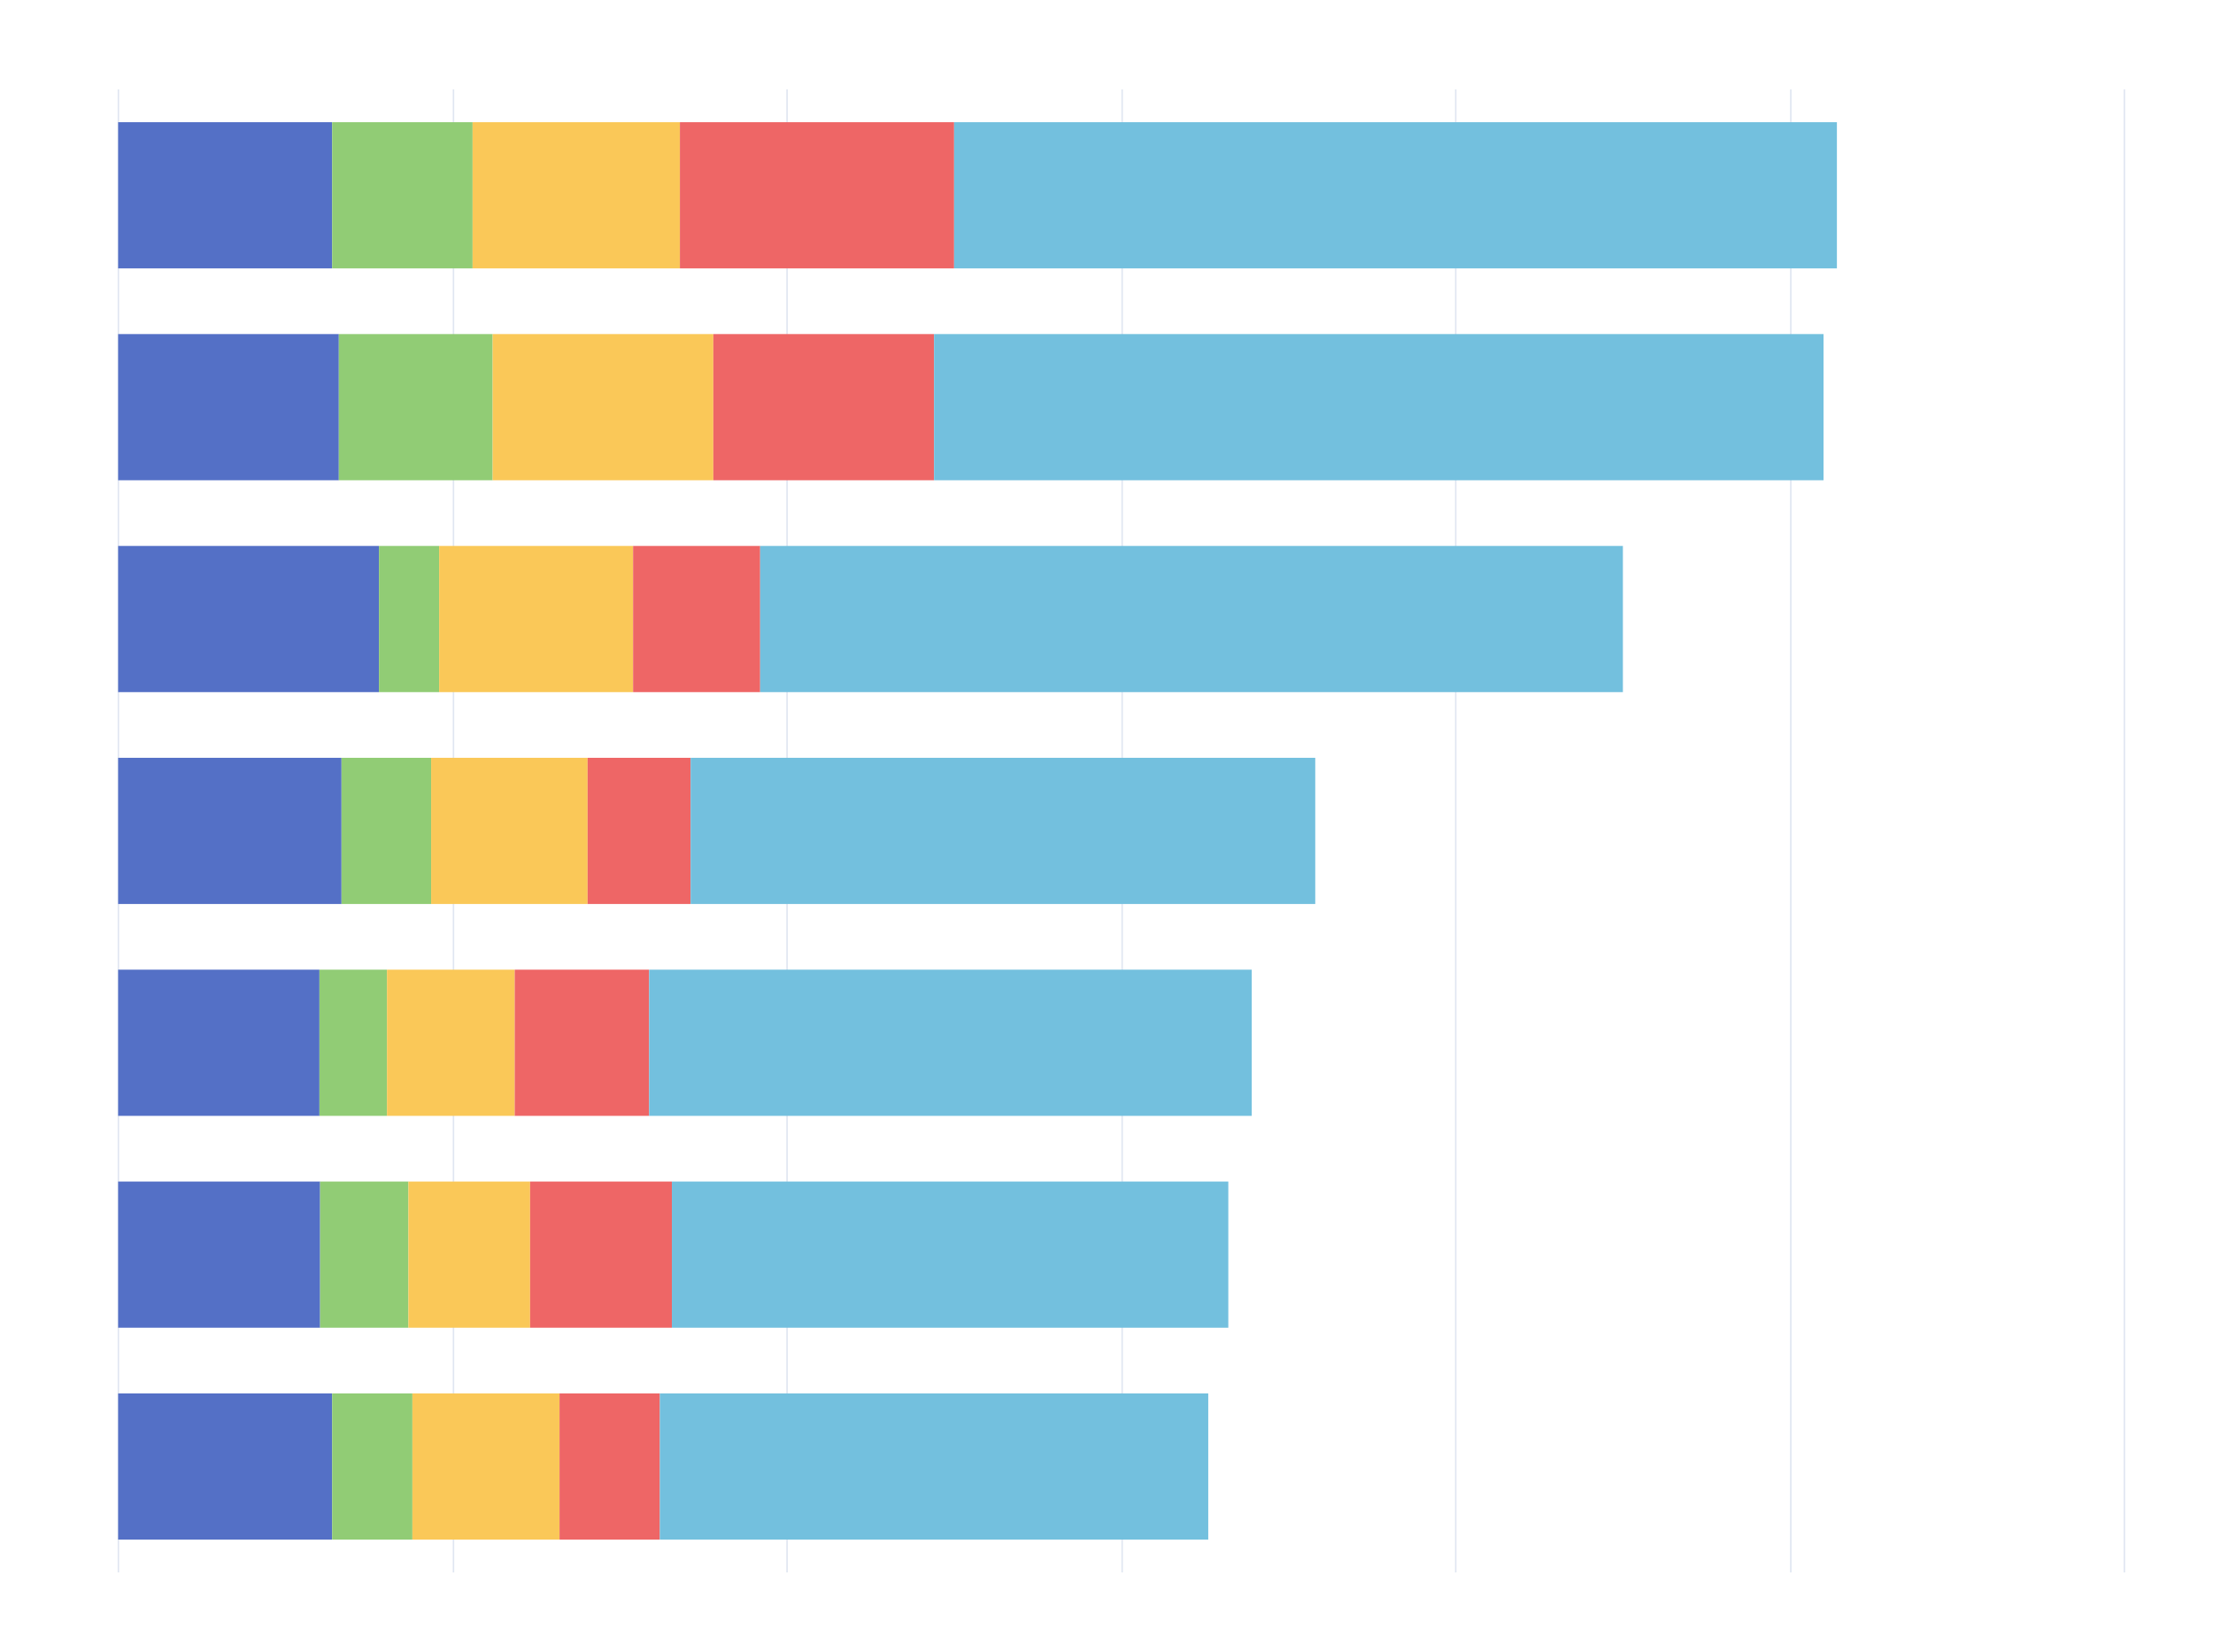
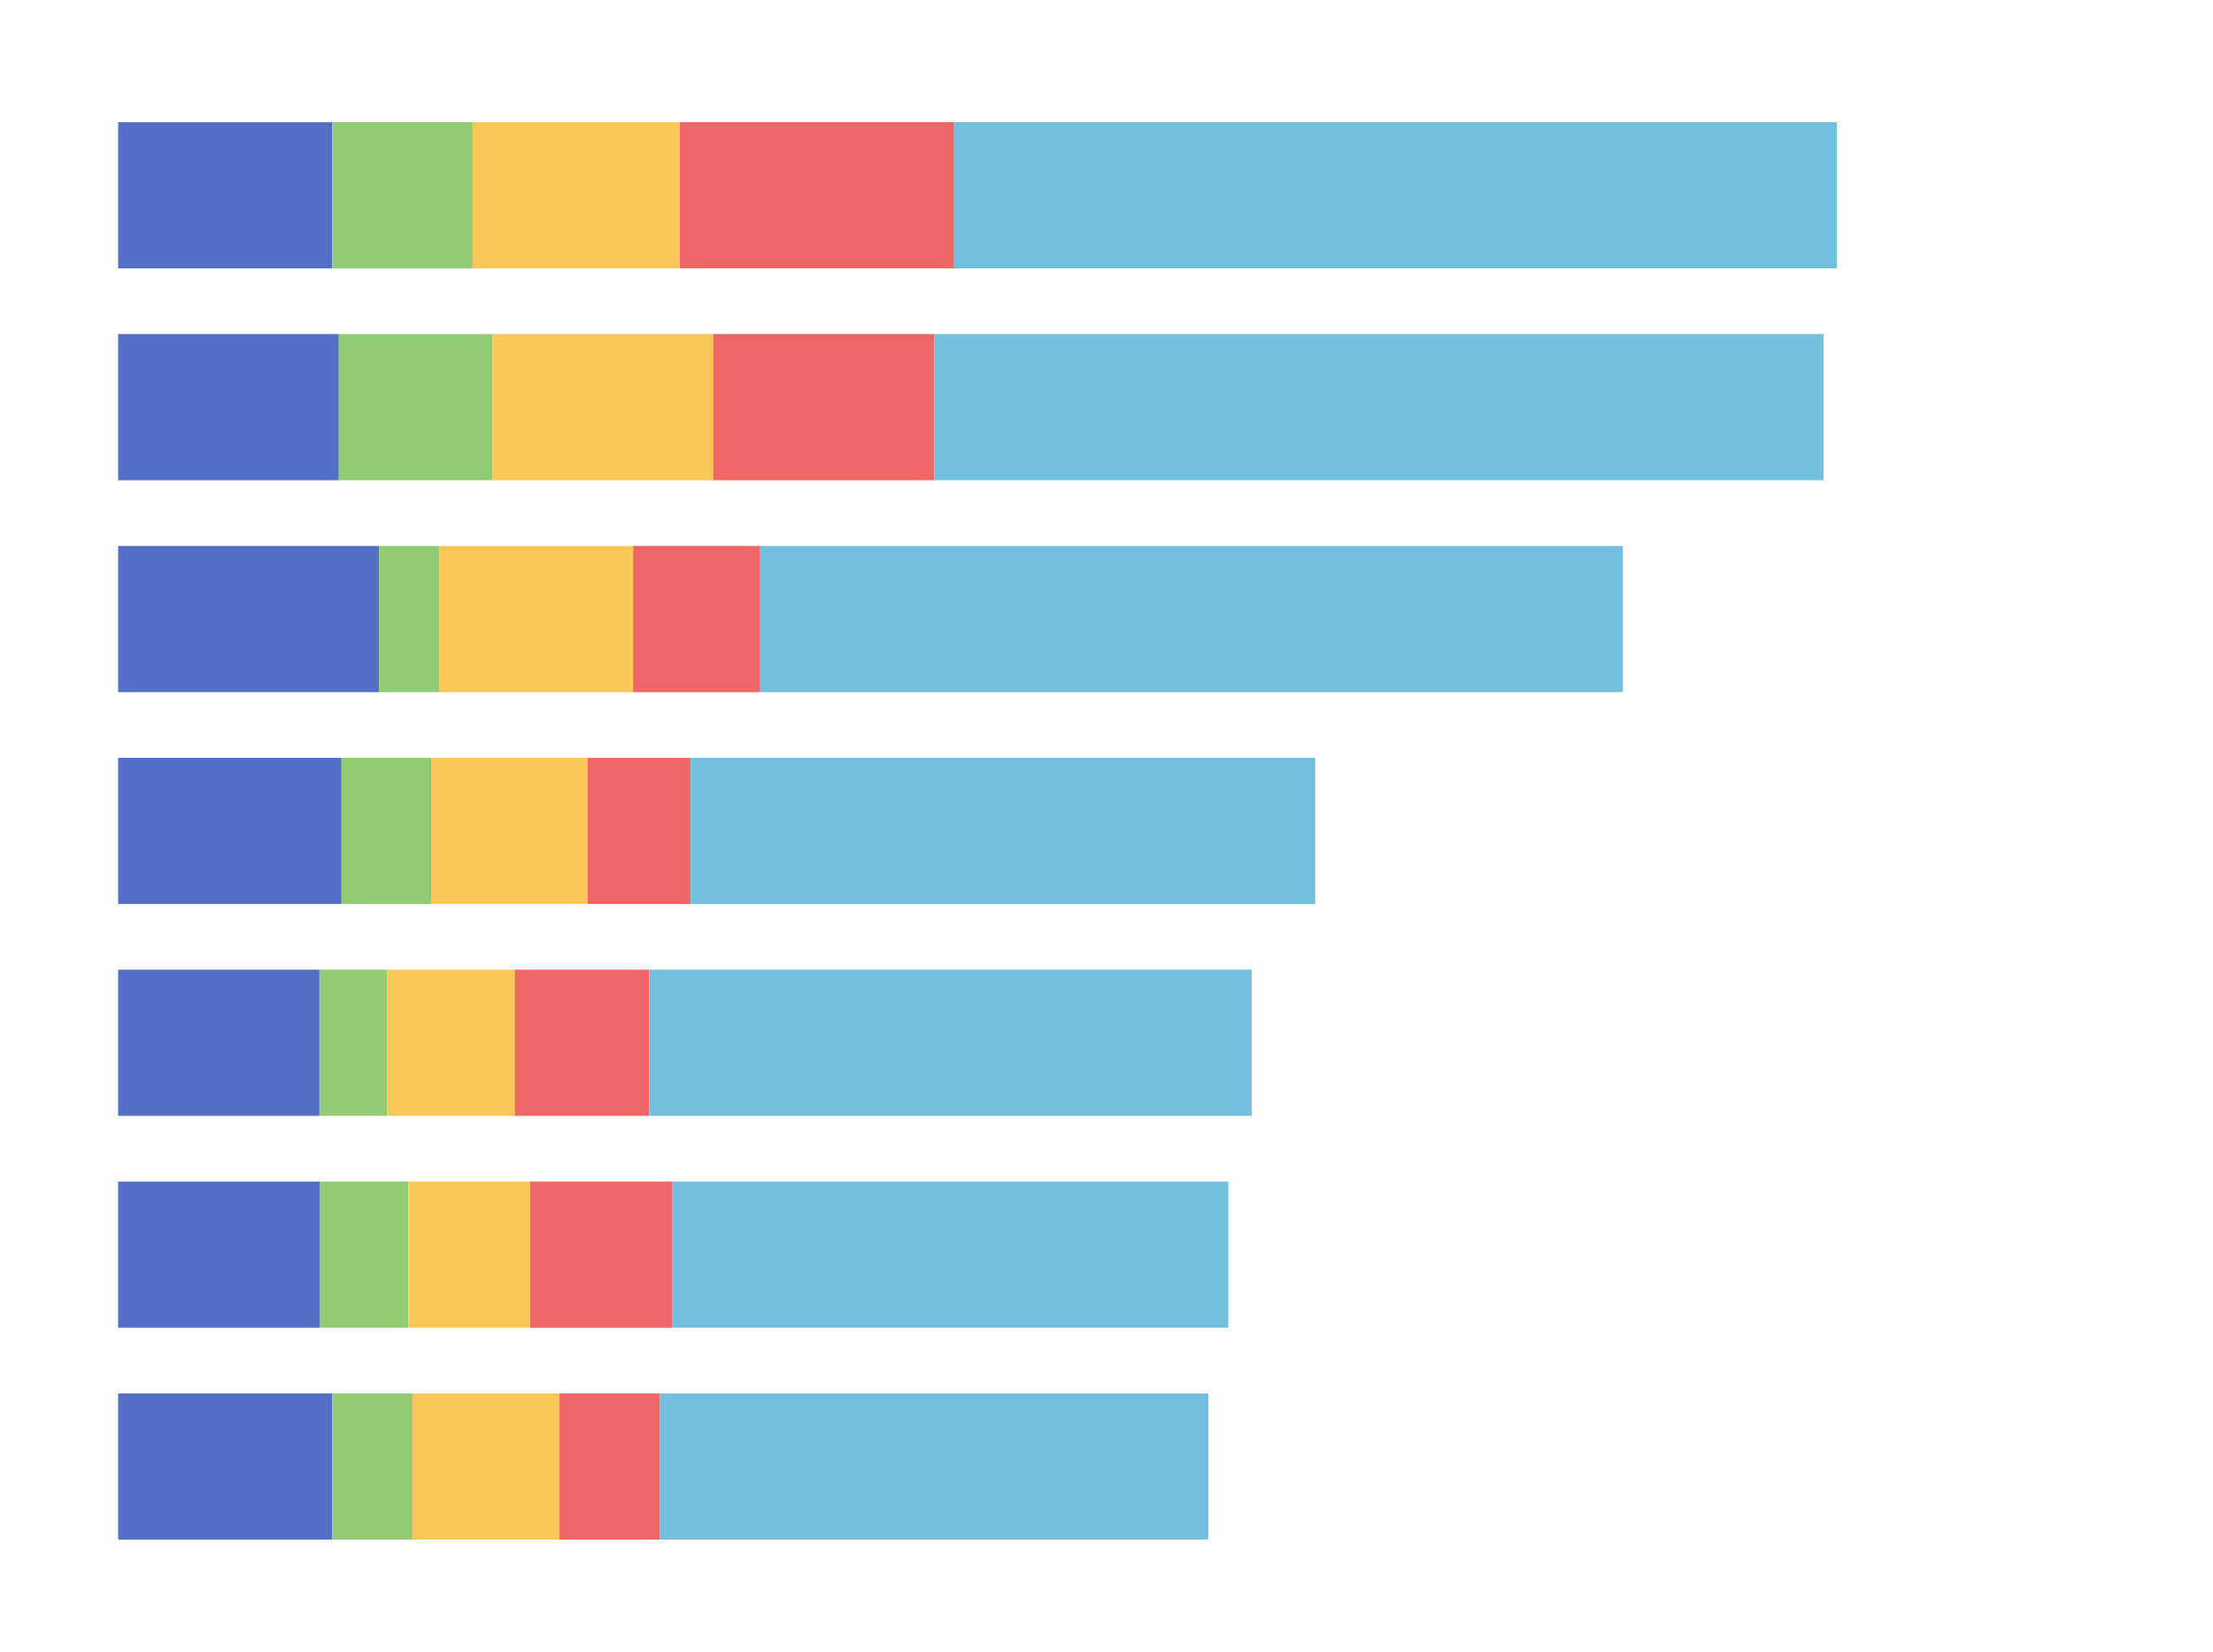
- <svg xmlns="http://www.w3.org/2000/svg" version="1.1" baseProfile="full" width="1486" height="1109" position="absolute" left="0px" top="0px" user-select="none">
-   <path d="M79.5 60L79.5 1055.73" fill="none" stroke="#E0E6F1" />
-   <path d="M304.5 60L304.5 1055.73" fill="none" stroke="#E0E6F1" />
-   <path d="M528.5 60L528.5 1055.73" fill="none" stroke="#E0E6F1" />
-   <path d="M753.5 60L753.5 1055.73" fill="none" stroke="#E0E6F1" />
-   <path d="M977.5 60L977.5 1055.73" fill="none" stroke="#E0E6F1" />
-   <path d="M1202.5 60L1202.5 1055.73" fill="none" stroke="#E0E6F1" />
-   <path d="M1426.5 60L1426.5 1055.73" fill="none" stroke="#E0E6F1" />
-   <path d="M79.328 935.531l143.705 0l0 98.15l-143.705 0Z" fill="#5470c6" />
-   <path d="M79.328 793.284l135.621 0l0 98.15l-135.621 0Z" fill="rgb(84,112,198)" />
-   <path d="M79.328 651.037l135.172 0l0 98.15l-135.172 0Z" fill="rgb(84,112,198)" />
-   <path d="M79.328 508.79l149.992 0l0 98.15l-149.992 0Z" fill="rgb(84,112,198)" />
-   <path d="M79.328 366.543l175.14 0l0 98.15l-175.14 0Z" fill="rgb(84,112,198)" />
-   <path d="M79.328 224.296l148.196 0l0 98.15l-148.196 0Z" fill="rgb(84,112,198)" />
-   <path d="M79.328 82.048l143.705 0l0 98.15l-143.705 0Z" fill="rgb(84,112,198)" />
-   <path d="M223.033 935.531l53.889 0l0 98.15l-53.889 0Z" fill="#91cc75" />
-   <path d="M214.949 793.284l59.278 0l0 98.15l-59.278 0Z" fill="rgb(145,204,117)" />
-   <path d="M214.5 651.037l45.357 0l0 98.15l-45.357 0Z" fill="rgb(145,204,117)" />
-   <path d="M229.32 508.79l60.176 0l0 98.15l-60.176 0Z" fill="rgb(145,204,117)" />
-   <path d="M254.468 366.543l40.417 0l0 98.15l-40.417 0Z" fill="rgb(145,204,117)" />
-   <path d="M227.524 224.296l103.288 0l0 98.15l-103.288 0Z" fill="rgb(145,204,117)" />
-   <path d="M223.033 82.048l94.306 0l0 98.15l-94.306 0Z" fill="rgb(145,204,117)" />
-   <path d="M276.922 935.531l98.797 0l0 98.15l-98.797 0Z" fill="rgb(250,200,88)" />
-   <path d="M274.228 793.284l81.732 0l0 98.15l-81.732 0Z" fill="rgb(250,200,88)" />
-   <path d="M259.857 651.037l85.774 0l0 98.15l-85.774 0Z" fill="rgb(250,200,88)" />
-   <path d="M289.496 508.79l105.084 0l0 98.15l-105.084 0Z" fill="rgb(250,200,88)" />
-   <path d="M294.885 366.543l130.232 0l0 98.15l-130.232 0Z" fill="rgb(250,200,88)" />
-   <path d="M330.811 224.296l148.196 0l0 98.15l-148.196 0Z" fill="rgb(250,200,88)" />
-   <path d="M317.339 82.048l139.214 0l0 98.15l-139.214 0Z" fill="rgb(250,200,88)" />
-   <path d="M375.719 935.531l67.362 0l0 98.15l-67.362 0Z" fill="#ee6666" />
-   <path d="M355.96 793.284l95.204 0l0 98.15l-95.204 0Z" fill="rgb(238,102,102)" />
-   <path d="M345.631 651.037l90.264 0l0 98.15l-90.264 0Z" fill="rgb(238,102,102)" />
-   <path d="M394.58 508.79l69.158 0l0 98.15l-69.158 0Z" fill="rgb(238,102,102)" />
-   <path d="M425.118 366.543l85.325 0l0 98.15l-85.325 0Z" fill="rgb(238,102,102)" />
-   <path d="M479.007 224.296l148.196 0l0 98.15l-148.196 0Z" fill="rgb(238,102,102)" />
-   <path d="M456.553 82.048l184.122 0l0 98.15l-184.122 0Z" fill="rgb(238,102,102)" />
-   <path d="M443.081 935.531l368.243 0l0 98.15l-368.243 0Z" fill="rgb(115,192,222)" />
-   <path d="M451.164 793.284l373.632 0l0 98.15l-373.632 0Z" fill="rgb(115,192,222)" />
-   <path d="M435.895 651.037l404.619 0l0 98.15l-404.619 0Z" fill="rgb(115,192,222)" />
-   <path d="M463.738 508.79l419.438 0l0 98.15l-419.438 0Z" fill="rgb(115,192,222)" />
-   <path d="M510.442 366.543l579.31 0l0 98.15l-579.31 0Z" fill="rgb(115,192,222)" />
-   <path d="M627.202 224.296l597.273 0l0 98.15l-597.273 0Z" fill="rgb(115,192,222)" />
-   <path d="M640.675 82.048l592.782 0l0 98.15l-592.782 0Z" fill="rgb(115,192,222)" />
+ <svg xmlns="http://www.w3.org/2000/svg" baseProfile="full" height="1109" id="svg" left="0px" position="absolute" tag_name="svg" top="0px" user-select="none" version="1.1" width="1486">
+   <path d="M79.328 935.531l143.705 0l0 98.15l-143.705 0Z" fill="#5470c6" id="path_34" tag_name="svg/path_34" />
+   <path d="M79.328 793.284l135.621 0l0 98.15l-135.621 0Z" fill="rgb(84,112,198)" id="path_33" tag_name="svg/path_33" />
+   <path d="M79.328 651.037l135.172 0l0 98.15l-135.172 0Z" fill="rgb(84,112,198)" id="path_32" tag_name="svg/path_32" />
+   <path d="M79.328 508.79l149.992 0l0 98.15l-149.992 0Z" fill="rgb(84,112,198)" id="path_31" tag_name="svg/path_31" />
+   <path d="M79.328 366.543l175.14 0l0 98.15l-175.14 0Z" fill="rgb(84,112,198)" id="path_30" tag_name="svg/path_30" />
+   <path d="M79.328 224.296l148.196 0l0 98.15l-148.196 0Z" fill="rgb(84,112,198)" id="path_29" tag_name="svg/path_29" />
+   <path d="M79.328 82.048l143.705 0l0 98.15l-143.705 0Z" fill="rgb(84,112,198)" id="path_28" tag_name="svg/path_28" />
+   <path d="M223.033 935.531l53.889 0l0 98.15l-53.889 0Z" fill="#91cc75" id="path_27" tag_name="svg/path_27" />
+   <path d="M214.949 793.284l59.278 0l0 98.15l-59.278 0Z" fill="rgb(145,204,117)" id="path_26" tag_name="svg/path_26" />
+   <path d="M214.5 651.037l45.357 0l0 98.15l-45.357 0Z" fill="rgb(145,204,117)" id="path_25" tag_name="svg/path_25" />
+   <path d="M229.32 508.79l60.176 0l0 98.15l-60.176 0Z" fill="rgb(145,204,117)" id="path_24" tag_name="svg/path_24" />
+   <path d="M254.468 366.543l40.417 0l0 98.15l-40.417 0Z" fill="rgb(145,204,117)" id="path_23" tag_name="svg/path_23" />
+   <path d="M227.524 224.296l103.288 0l0 98.15l-103.288 0Z" fill="rgb(145,204,117)" id="path_22" tag_name="svg/path_22" />
+   <path d="M223.033 82.048l94.306 0l0 98.15l-94.306 0Z" fill="rgb(145,204,117)" id="path_21" tag_name="svg/path_21" />
+   <path d="M276.922 935.531l98.797 0l0 98.15l-98.797 0Z" fill="rgb(250,200,88)" id="path_20" tag_name="svg/path_20" />
+   <path d="M274.228 793.284l81.732 0l0 98.15l-81.732 0Z" fill="rgb(250,200,88)" id="path_19" tag_name="svg/path_19" />
+   <path d="M259.857 651.037l85.774 0l0 98.15l-85.774 0Z" fill="rgb(250,200,88)" id="path_18" tag_name="svg/path_18" />
+   <path d="M289.496 508.79l105.084 0l0 98.15l-105.084 0Z" fill="rgb(250,200,88)" id="path_17" tag_name="svg/path_17" />
+   <path d="M294.885 366.543l130.232 0l0 98.15l-130.232 0Z" fill="rgb(250,200,88)" id="path_16" tag_name="svg/path_16" />
+   <path d="M330.811 224.296l148.196 0l0 98.15l-148.196 0Z" fill="rgb(250,200,88)" id="path_15" tag_name="svg/path_15" />
+   <path d="M317.339 82.048l139.214 0l0 98.15l-139.214 0Z" fill="rgb(250,200,88)" id="path_14" tag_name="svg/path_14" />
+   <path d="M375.719 935.531l67.362 0l0 98.15l-67.362 0Z" fill="#ee6666" id="path_13" tag_name="svg/path_13" />
+   <path d="M355.96 793.284l95.204 0l0 98.15l-95.204 0Z" fill="rgb(238,102,102)" id="path_12" tag_name="svg/path_12" />
+   <path d="M345.631 651.037l90.264 0l0 98.15l-90.264 0Z" fill="rgb(238,102,102)" id="path_11" tag_name="svg/path_11" />
+   <path d="M394.58 508.79l69.158 0l0 98.15l-69.158 0Z" fill="rgb(238,102,102)" id="path_10" tag_name="svg/path_10" />
+   <path d="M425.118 366.543l85.325 0l0 98.15l-85.325 0Z" fill="rgb(238,102,102)" id="path_9" tag_name="svg/path_9" />
+   <path d="M479.007 224.296l148.196 0l0 98.15l-148.196 0Z" fill="rgb(238,102,102)" id="path_8" tag_name="svg/path_8" />
+   <path d="M456.553 82.048l184.122 0l0 98.15l-184.122 0Z" fill="rgb(238,102,102)" id="path_7" tag_name="svg/path_7" />
+   <path class="reveliogood" d="M443.081 935.531l368.243 0l0 98.15l-368.243 0Z" fill="rgb(115,192,222)" id="path_6" tag_name="svg/path_6" />
+   <path class="reveliogood" d="M451.164 793.284l373.632 0l0 98.15l-373.632 0Z" fill="rgb(115,192,222)" id="path_5" tag_name="svg/path_5" />
+   <path class="reveliogood" d="M435.895 651.037l404.619 0l0 98.15l-404.619 0Z" fill="rgb(115,192,222)" id="path_4" tag_name="svg/path_4" />
+   <path class="reveliogood" d="M463.738 508.79l419.438 0l0 98.15l-419.438 0Z" fill="rgb(115,192,222)" id="path_3" tag_name="svg/path_3" />
+   <path class="reveliogood" d="M510.442 366.543l579.31 0l0 98.15l-579.31 0Z" fill="rgb(115,192,222)" id="path_2" tag_name="svg/path_2" />
+   <path class="reveliogood reveliobad_1" d="M627.202 224.296l597.273 0l0 98.15l-597.273 0Z" fill="rgb(115,192,222)" id="path_1" tag_name="svg/path_1" />
+   <path class="reveliogood reveliobad_1" d="M640.675 82.048l592.782 0l0 98.15l-592.782 0Z" fill="rgb(115,192,222)" id="path" tag_name="svg/path" />
</svg>
